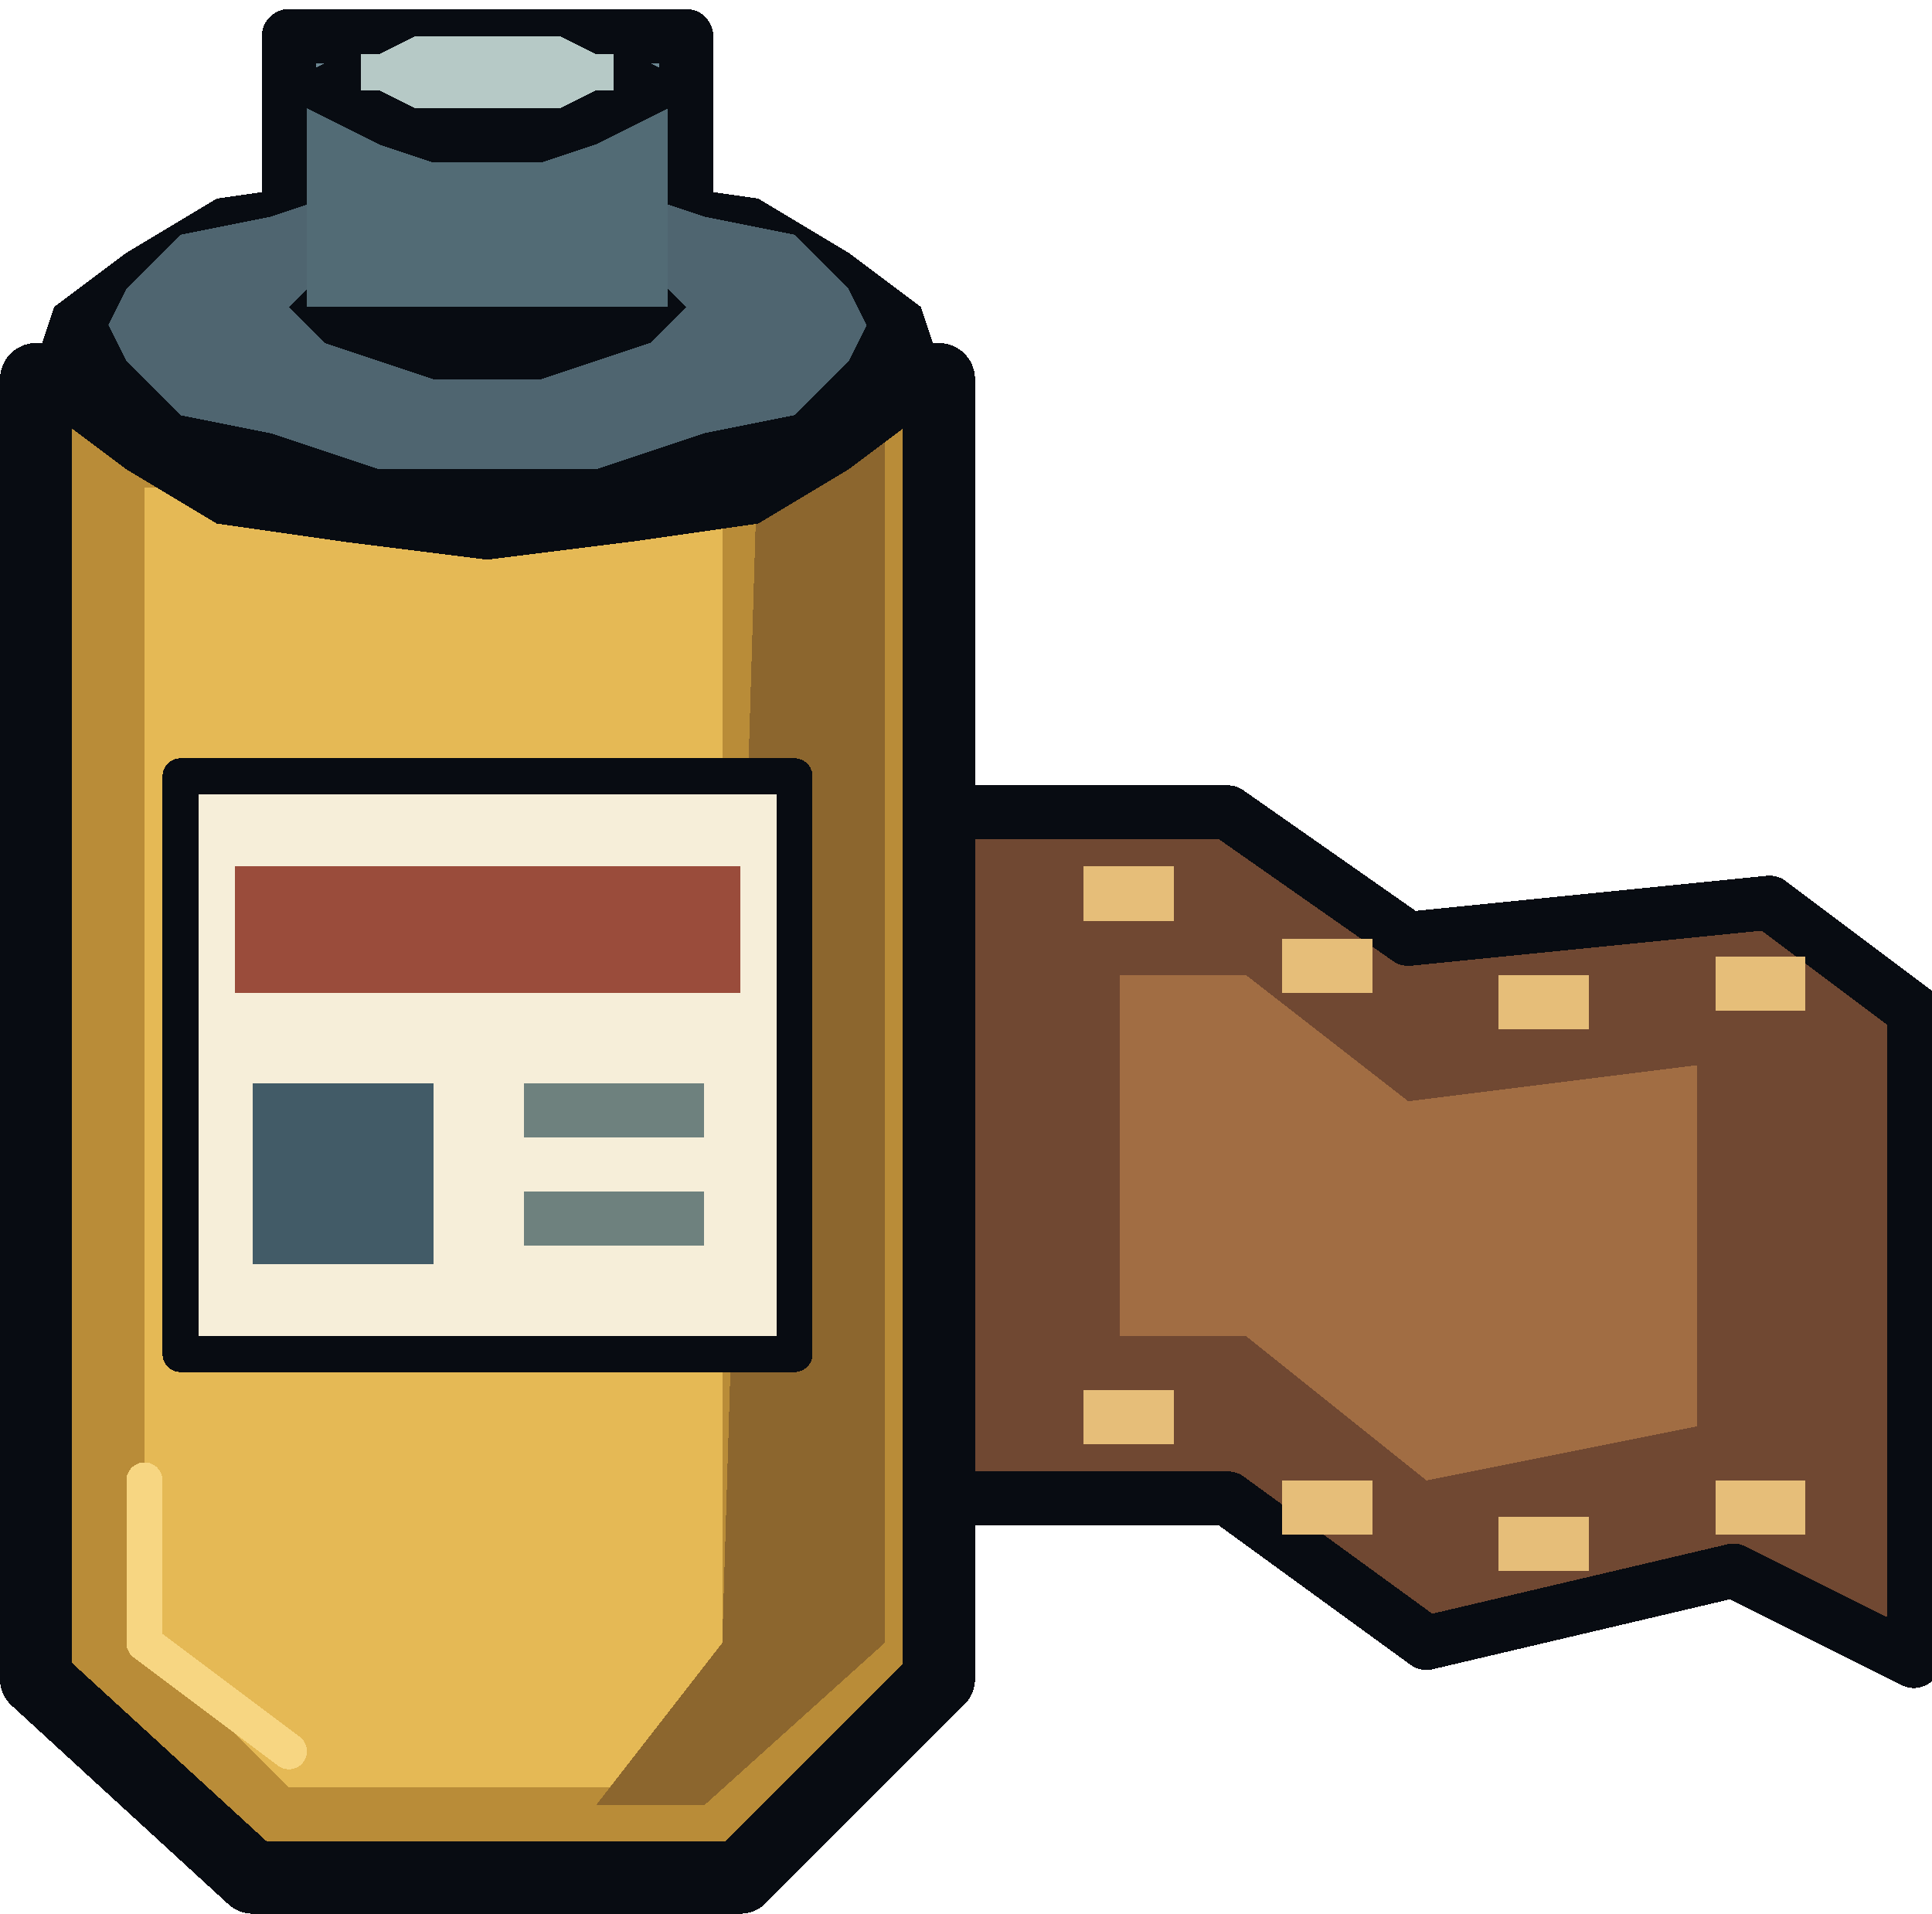
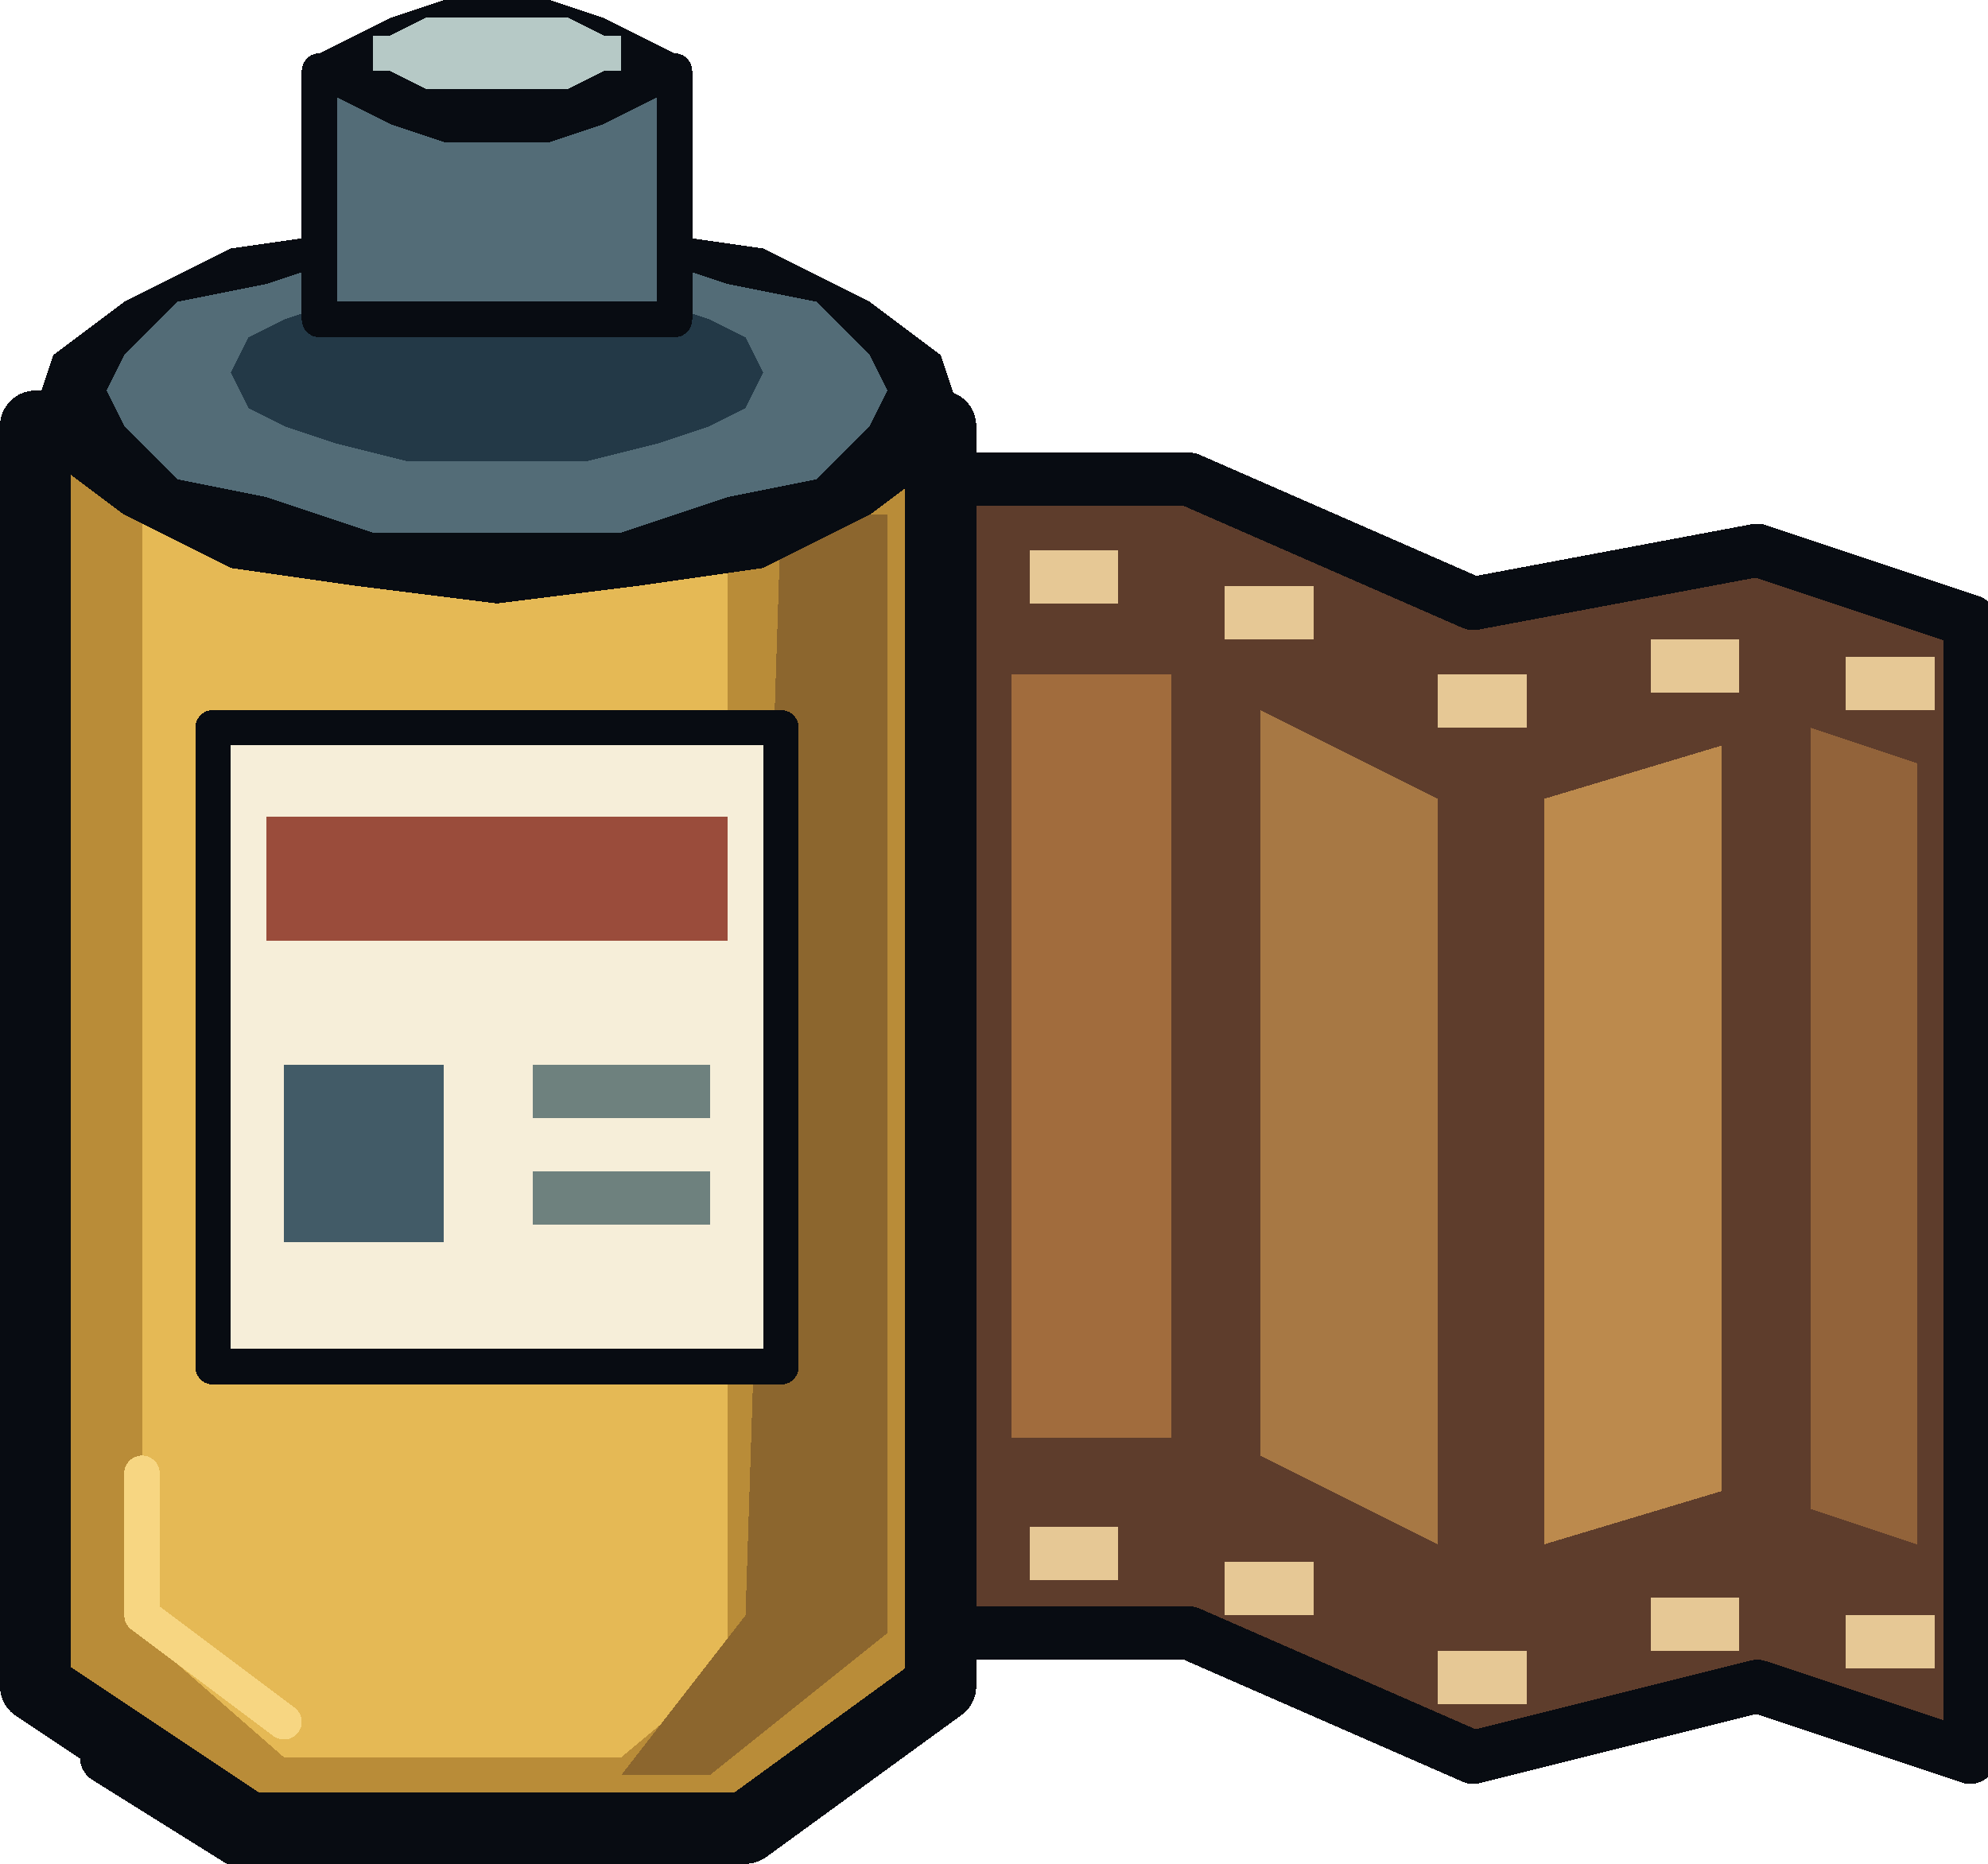
- <svg xmlns="http://www.w3.org/2000/svg" width="107" height="106" viewBox="13 12 107 106" shape-rendering="crispEdges">
-   <path d="M62 57H81L91 64L111 62L119 68V104L109 99L92 103L81 95H62Z" fill="#704832" stroke="#080c12" stroke-width="3" stroke-linejoin="round" />
-   <path d="M75 66H82L91 73L107 71V91L92 94L82 86H75Z" fill="#a16d43" />
-   <rect x="73" y="60" width="5" height="3" fill="#e6be79" />
-   <rect x="84" y="64" width="5" height="3" fill="#e6be79" />
-   <rect x="96" y="66" width="5" height="3" fill="#e6be79" />
-   <rect x="108" y="65" width="5" height="3" fill="#e6be79" />
-   <rect x="73" y="89" width="5" height="3" fill="#e6be79" />
-   <rect x="84" y="94" width="5" height="3" fill="#e6be79" />
-   <rect x="96" y="96" width="5" height="3" fill="#e6be79" />
-   <rect x="108" y="94" width="5" height="3" fill="#e6be79" />
-   <path d="M29 14H51V29H29Z" fill="#6c8792" stroke="#080c12" stroke-width="3" stroke-linejoin="round" />
-   <path d="M15 33H65V105L54 116H27L15 105Z" fill="#b98c38" stroke="#080c12" stroke-width="4" stroke-linejoin="round" />
-   <path d="M21 39H53V106L47 111H29L21 103Z" fill="#e5b955" />
-   <path d="M55 36H62V103L52 112H46L53 103Z" fill="#8c662e" />
-   <path d="M65 32L64 35L60 38L55 41L48 42L40 43L32 42L25 41L20 38L16 35L15 32L16 29L20 26L25 23L32 22L40 21L48 22L55 23L60 26L64 29Z" fill="#080c12" />
-   <path d="M61 30L60 32L57 35L52 36L46 38L40 38L34 38L28 36L23 35L20 32L19 30L20 28L23 25L28 24L34 22L40 22L46 22L52 24L57 25L60 28Z" fill="#4f6570" />
-   <path d="M51 29L50 30L49 31L46 32L43 33L40 33L37 33L34 32L31 31L30 30L29 29L30 28L31 27L34 26L37 25L40 25L43 25L46 26L49 27L50 28Z" fill="#080c12" />
-   <rect x="30" y="17" width="20" height="12" fill="#526b75" />
-   <path d="M50 17L50 18L48 19L46 20L43 21L40 21L37 21L34 20L32 19L30 18L30 17L30 16L32 15L34 14L37 13L40 13L43 13L46 14L48 15L50 16Z" fill="#080c12" />
-   <path d="M47 16L47 17L46 17L44 18L42 18L40 18L38 18L36 18L34 17L33 17L33 16L33 15L34 15L36 14L38 14L40 14L42 14L44 14L46 15L47 15Z" fill="#b6c9c6" />
-   <path d="M23 55H57V87H23Z" fill="#f6eed9" stroke="#080c12" stroke-width="2" stroke-linejoin="round" />
-   <rect x="26" y="60" width="28" height="7" fill="#9a4c3b" />
-   <rect x="27" y="72" width="10" height="10" fill="#425b67" />
-   <rect x="42" y="72" width="10" height="3" fill="#6e817e" />
-   <rect x="42" y="78" width="10" height="3" fill="#6e817e" />
-   <path d="M21 94L21 103L29 109" fill="none" stroke="#f7d682" stroke-width="2" stroke-linejoin="round" stroke-linecap="round" />
+ <svg xmlns="http://www.w3.org/2000/svg" width="112" height="105" viewBox="11 12 112 105" shape-rendering="crispEdges">
+   <path d="M61 39H78L94 46L110 43L122 47V111L110 107L94 111L78 104H61Z" fill="#5e3d2c" stroke="#080c12" stroke-width="3" stroke-linejoin="round" />
+   <path d="M68 50H77V93H68Z" fill="#a16c3d" />
+   <path d="M82 52L92 57V99L82 94Z" fill="#a77844" />
+   <path d="M98 57L108 54V96L98 99Z" fill="#bc8a4d" />
+   <path d="M113 53L119 55V99L113 97Z" fill="#92633a" />
+   <rect x="69" y="43" width="5" height="3" fill="#e6c895" />
+   <rect x="80" y="45" width="5" height="3" fill="#e6c895" />
+   <rect x="92" y="50" width="5" height="3" fill="#e6c895" />
+   <rect x="104" y="48" width="5" height="3" fill="#e6c895" />
+   <rect x="115" y="49" width="5" height="3" fill="#e6c895" />
+   <rect x="69" y="98" width="5" height="3" fill="#e6c895" />
+   <rect x="80" y="100" width="5" height="3" fill="#e6c895" />
+   <rect x="92" y="105" width="5" height="3" fill="#e6c895" />
+   <rect x="104" y="102" width="5" height="3" fill="#e6c895" />
+   <rect x="115" y="103" width="5" height="3" fill="#e6c895" />
+   <path d="M13 36H64V107L53 115H25L13 107Z" fill="#b98c38" stroke="#080c12" stroke-width="4" stroke-linejoin="round" />
+   <path d="M19 41H52V106L46 111H27L19 104Z" fill="#e5b955" />
+   <path d="M55 41H61V104L51 112H46L53 103Z" fill="#8c662e" />
+   <path d="M65 35L64 38L60 41L54 44L47 45L39 46L31 45L24 44L18 41L14 38L13 35L14 32L18 29L24 26L31 25L39 24L47 25L54 26L60 29L64 32Z" fill="#080c12" />
+   <path d="M61 34L60 36L57 39L52 40L46 42L39 42L32 42L26 40L21 39L18 36L17 34L18 32L21 29L26 28L32 26L39 26L46 26L52 28L57 29L60 32Z" fill="#536c77" />
+   <path d="M54 33L53 35L51 36L48 37L44 38L39 38L34 38L30 37L27 36L25 35L24 33L25 31L27 30L30 29L34 28L39 28L44 28L48 29L51 30L53 31Z" fill="#233947" />
+   <path d="M29 16H49V30H29Z" fill="#536c77" stroke="#080c12" stroke-width="2" stroke-linejoin="round" />
+   <path d="M49 16L49 17L47 18L45 19L42 20L39 20L36 20L33 19L31 18L29 17L29 16L29 15L31 14L33 13L36 12L39 12L42 12L45 13L47 14L49 15Z" fill="#080c12" />
+   <path d="M46 15L46 16L45 16L43 17L41 17L39 17L37 17L35 17L33 16L32 16L32 15L32 14L33 14L35 13L37 13L39 13L41 13L43 13L45 14L46 14Z" fill="#b6c9c6" />
+   <path d="M23 53H55V89H23Z" fill="#f6eed9" stroke="#080c12" stroke-width="2" stroke-linejoin="round" />
+   <rect x="26" y="58" width="26" height="7" fill="#9a4c3b" />
+   <rect x="27" y="72" width="9" height="10" fill="#425b67" />
+   <rect x="41" y="72" width="10" height="3" fill="#6e817e" />
+   <rect x="41" y="78" width="10" height="3" fill="#6e817e" />
+   <path d="M19 95L19 103L27 109" fill="none" stroke="#f7d682" stroke-width="2" stroke-linejoin="round" stroke-linecap="round" />
+   <path d="M17 111L25 116L52 116L62 109" fill="none" stroke="#080c12" stroke-width="3" stroke-linejoin="round" stroke-linecap="round" />
</svg>
